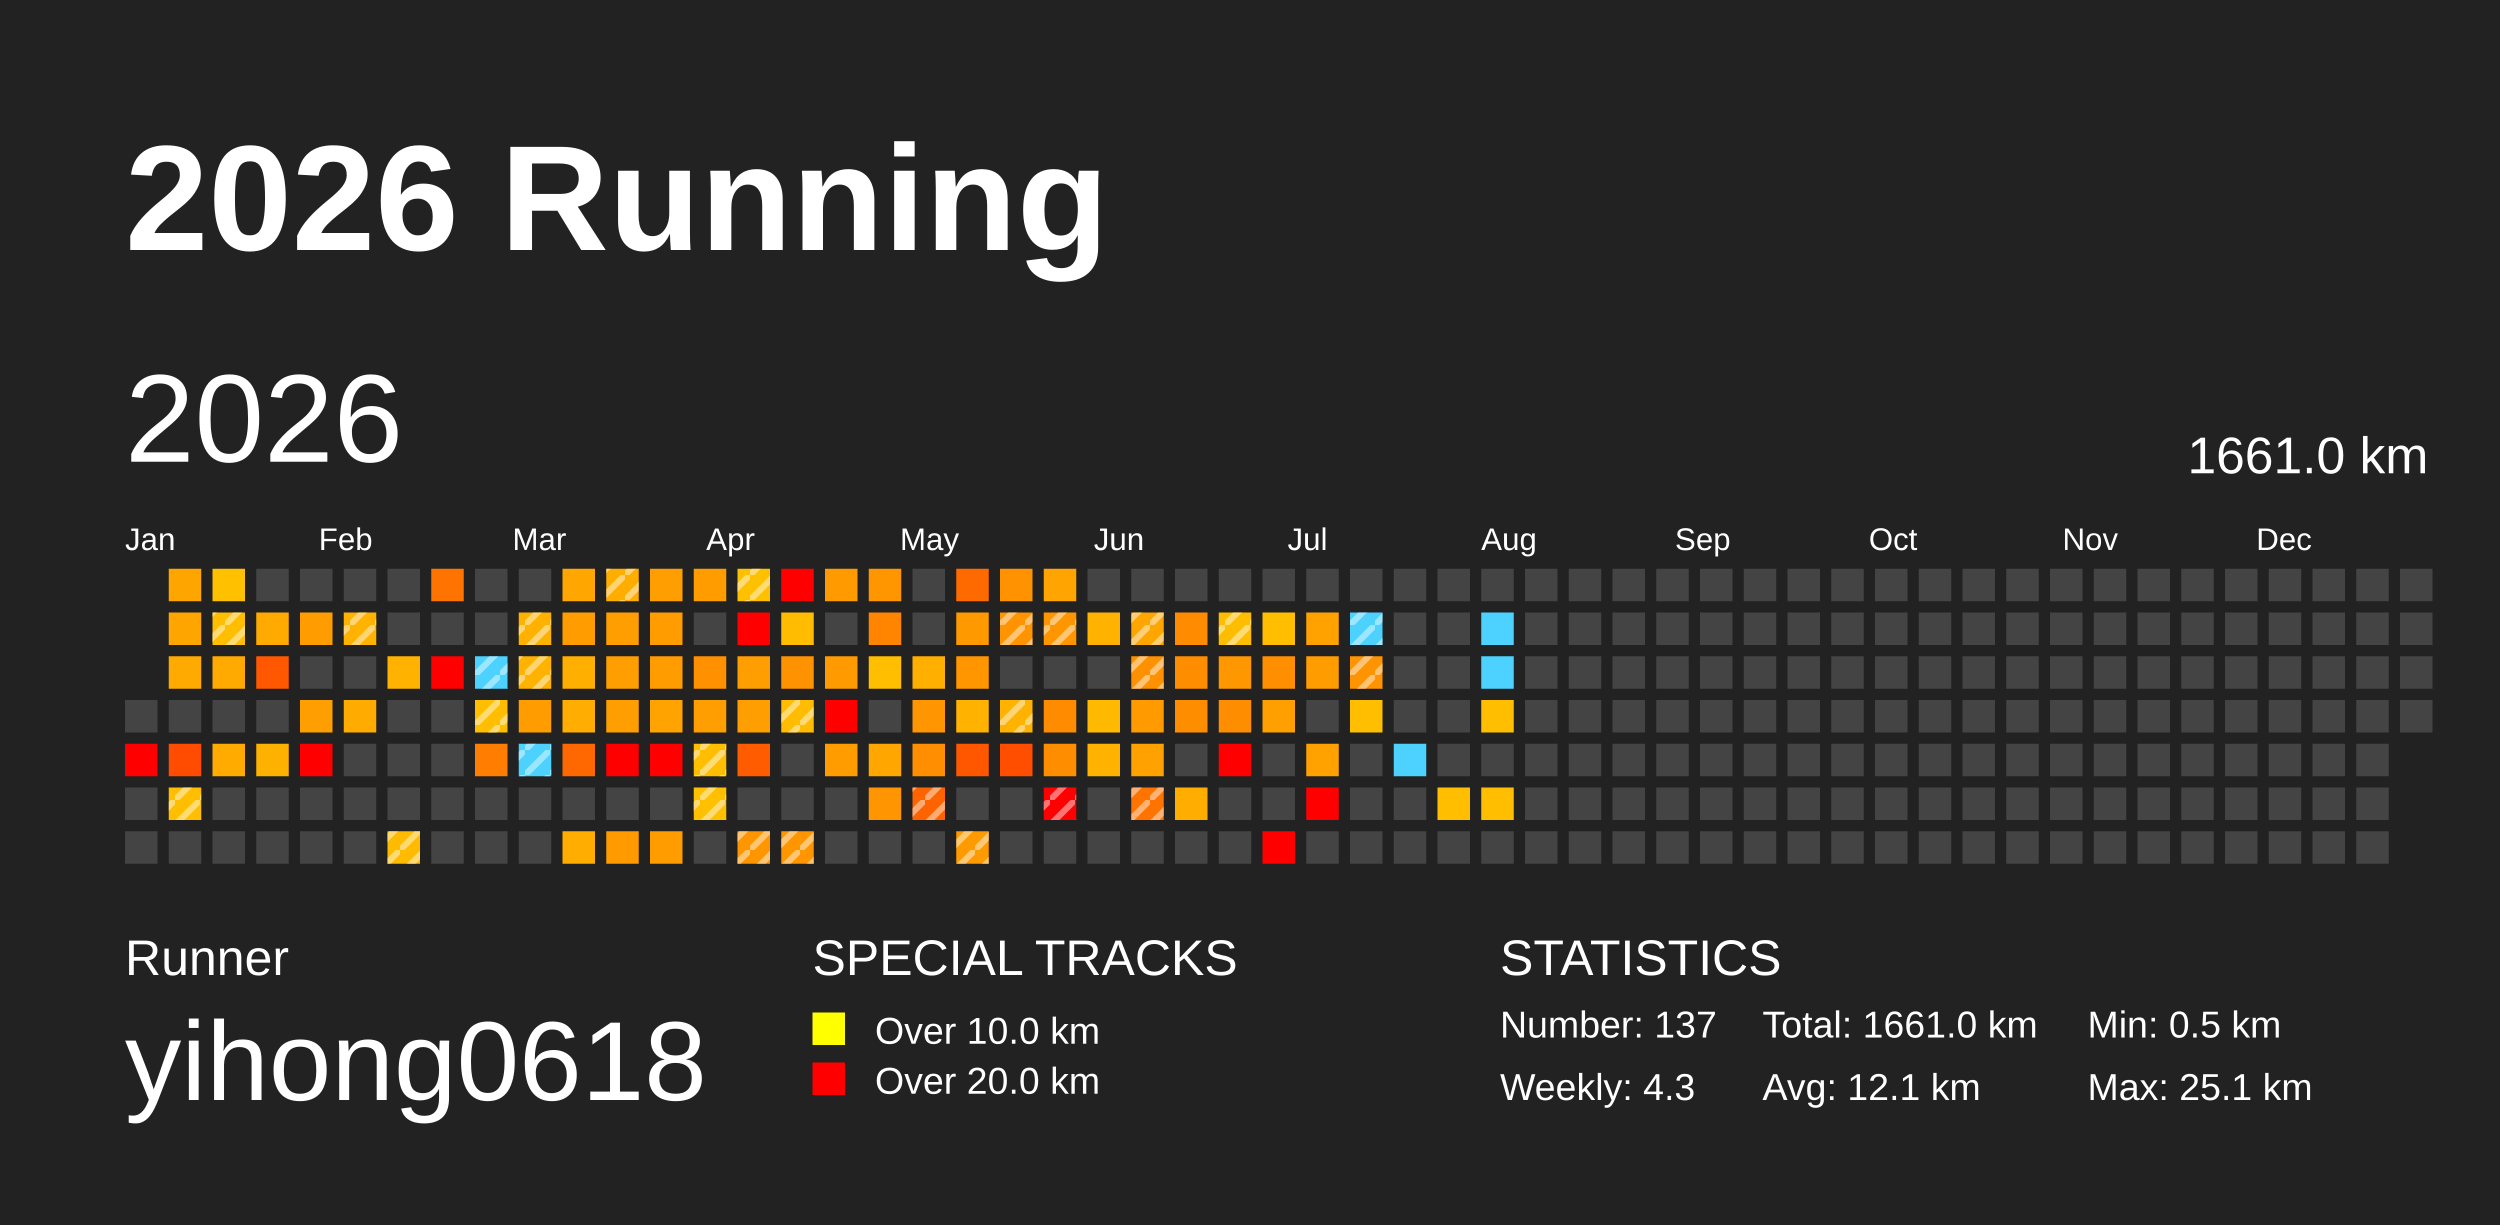
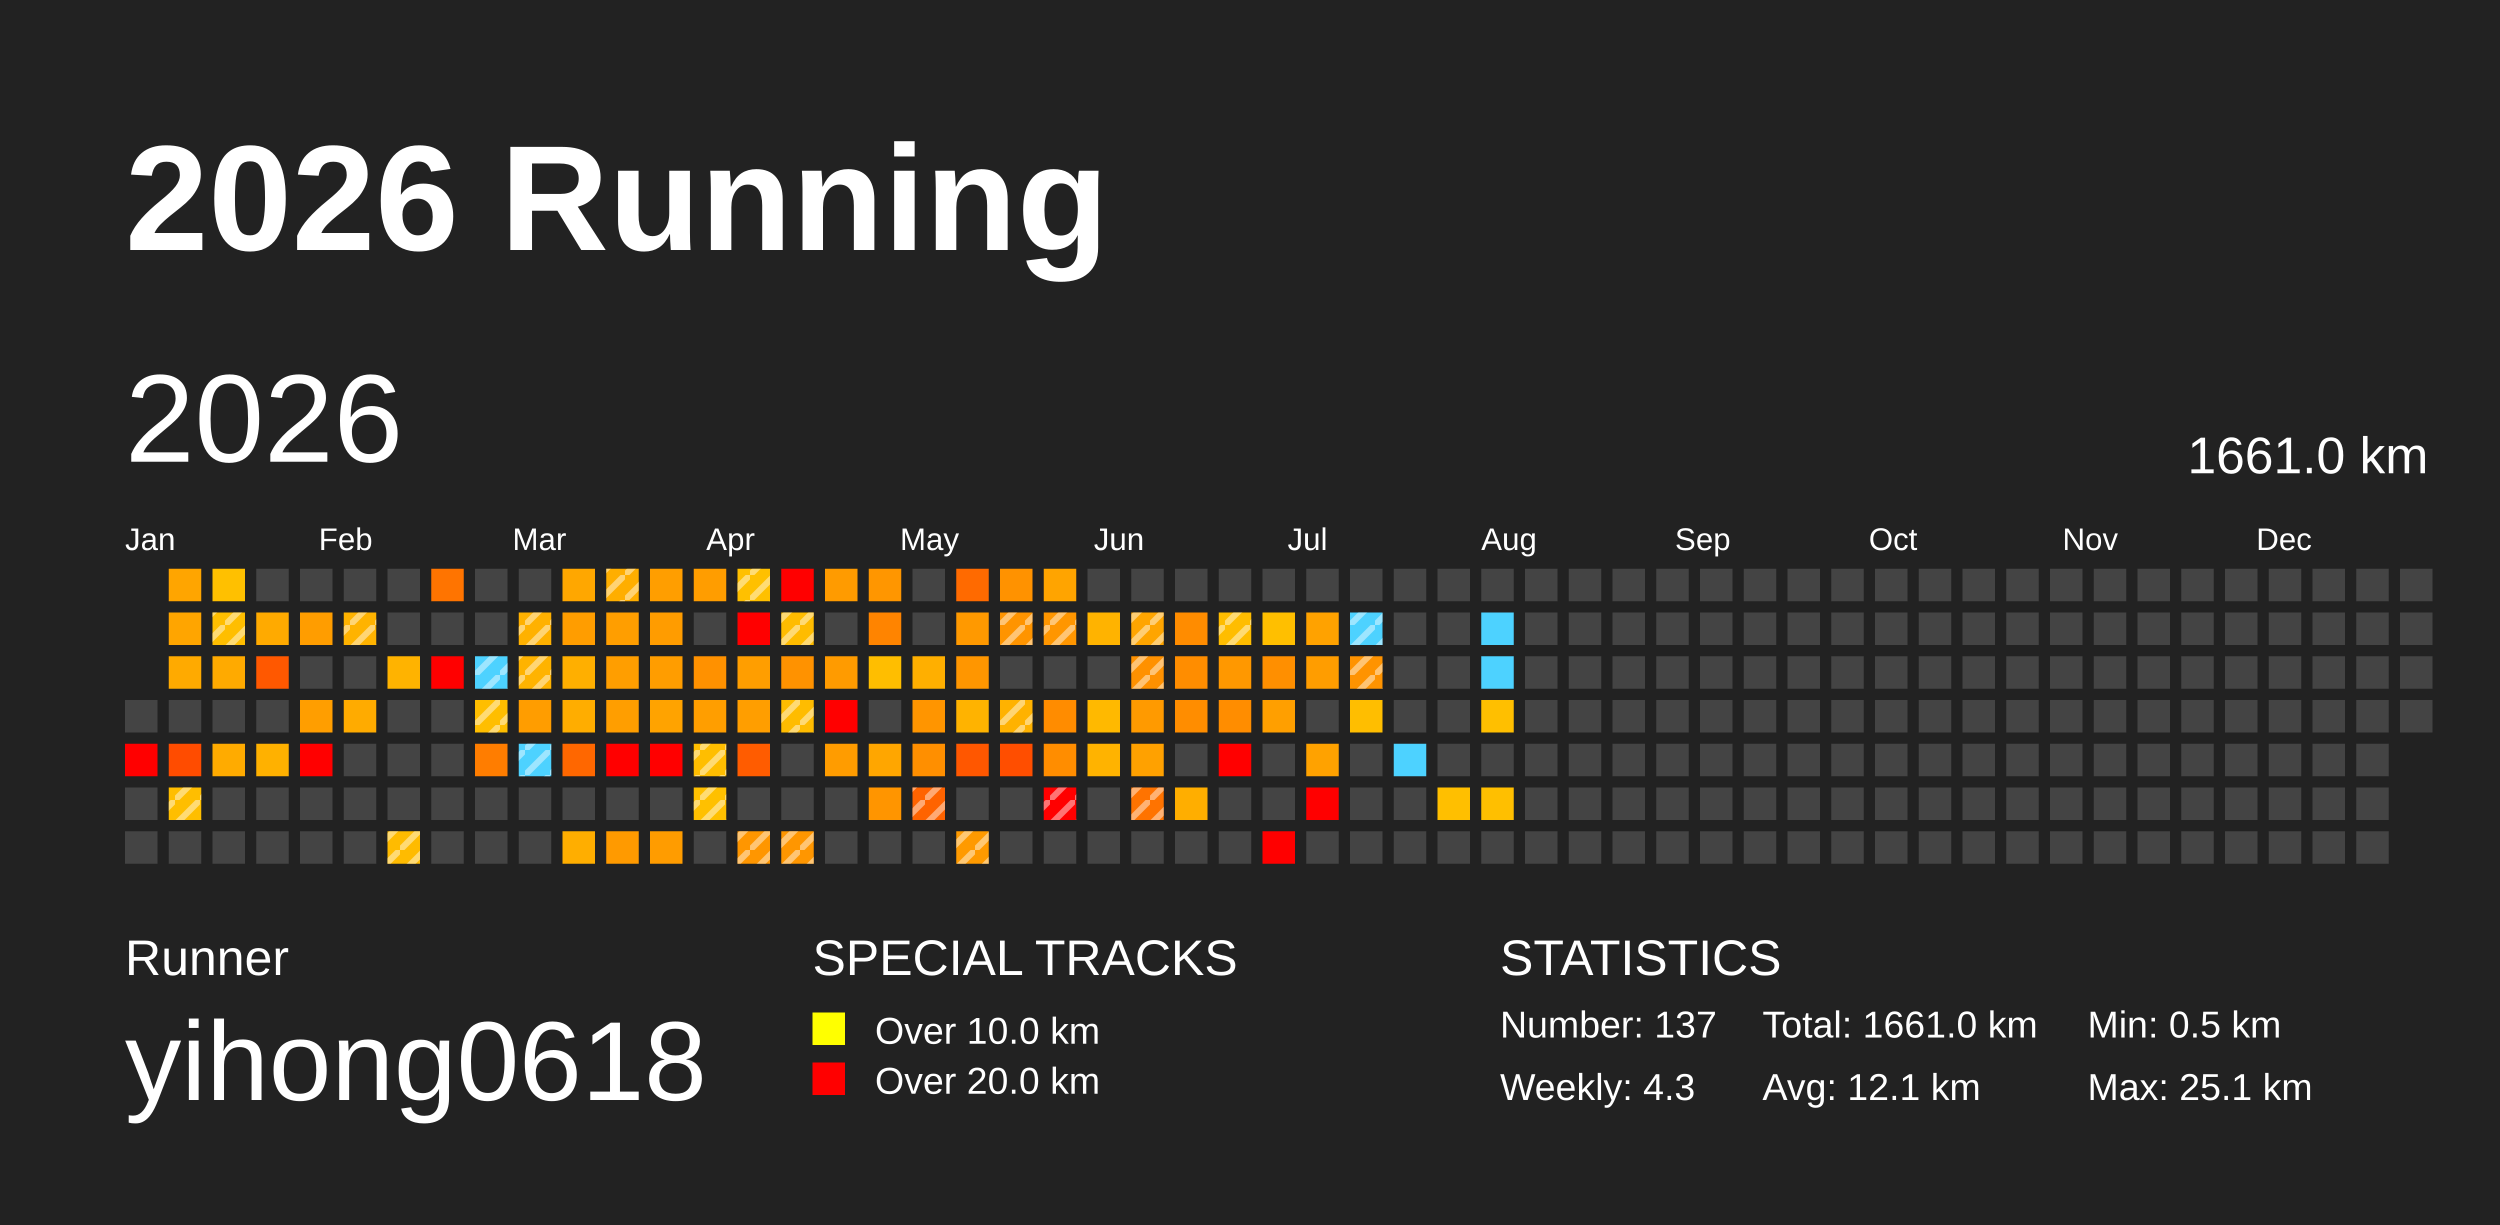
<svg xmlns="http://www.w3.org/2000/svg" baseProfile="full" height="98mm" version="1.1" viewBox="0,0,200,98" width="200mm">
  <defs>
    <pattern height="2" id="indoor-stripe" patternUnits="userSpaceOnUse" width="2">
      <line stroke="white" stroke-opacity="0.45" stroke-width="0.5" x1="0" x2="2" y1="2" y2="0" />
    </pattern>
  </defs>
  <rect fill="#222222" height="98" width="200" x="0" y="0" />
  <text fill="#FFFFFF" style="font-size:12px; font-family:Arial; font-weight:bold;" x="10" y="20">2026 Running</text>
  <text fill="#FFFFFF" style="font-size:4px; font-family:Arial" x="10" y="78">Runner</text>
  <text fill="#FFFFFF" style="font-size:9px; font-family:Arial" x="10" y="88">yihong0618</text>
  <text fill="#FFFFFF" style="font-size:4px; font-family:Arial" x="65" y="78">SPECIAL TRACKS</text>
  <rect fill="yellow" height="2.6" width="2.6" x="65" y="81" />
  <text fill="#FFFFFF" style="font-size:3px; font-family:Arial" x="70" y="83.5">Over 10.0 km</text>
  <rect fill="red" height="2.6" width="2.6" x="65" y="85" />
  <text fill="#FFFFFF" style="font-size:3px; font-family:Arial" x="70" y="87.5">Over 20.0 km</text>
  <text fill="#FFFFFF" style="font-size:4px; font-family:Arial" x="120" y="78">STATISTICS</text>
  <text fill="#FFFFFF" style="font-size:3px; font-family:Arial" x="120" y="83">Number: 137</text>
  <text fill="#FFFFFF" style="font-size:3px; font-family:Arial" x="120" y="88">Weekly: 4.3</text>
  <text fill="#FFFFFF" style="font-size:3px; font-family:Arial" x="141" y="83">Total: 1661.0 km</text>
  <text fill="#FFFFFF" style="font-size:3px; font-family:Arial" x="141" y="88">Avg: 12.1 km</text>
  <text fill="#FFFFFF" style="font-size:3px; font-family:Arial" x="167" y="83">Min: 0.5 km</text>
  <text fill="#FFFFFF" style="font-size:3px; font-family:Arial" x="167" y="88">Max: 25.1 km</text>
  <text dominant-baseline="hanging" fill="#FFFFFF" style="font-size:10.0px; font-family:Arial;" x="10" y="30">2026</text>
  <text dominant-baseline="hanging" fill="#FFFFFF" style="font-size:4.125px; font-family:Arial;" x="175" y="35">1661.0 km</text>
  <text fill="#FFFFFF" style="font-size:2.5px; font-family:Arial" x="10.0" y="44">Jan</text>
  <text fill="#FFFFFF" style="font-size:2.5px; font-family:Arial" x="25.5" y="44">Feb</text>
  <text fill="#FFFFFF" style="font-size:2.5px; font-family:Arial" x="41.0" y="44">Mar</text>
  <text fill="#FFFFFF" style="font-size:2.5px; font-family:Arial" x="56.5" y="44">Apr</text>
  <text fill="#FFFFFF" style="font-size:2.5px; font-family:Arial" x="72.0" y="44">May</text>
  <text fill="#FFFFFF" style="font-size:2.5px; font-family:Arial" x="87.5" y="44">Jun</text>
  <text fill="#FFFFFF" style="font-size:2.5px; font-family:Arial" x="103.0" y="44">Jul</text>
  <text fill="#FFFFFF" style="font-size:2.5px; font-family:Arial" x="118.5" y="44">Aug</text>
  <text fill="#FFFFFF" style="font-size:2.5px; font-family:Arial" x="134.0" y="44">Sep</text>
  <text fill="#FFFFFF" style="font-size:2.5px; font-family:Arial" x="149.5" y="44">Oct</text>
  <text fill="#FFFFFF" style="font-size:2.5px; font-family:Arial" x="165.0" y="44">Nov</text>
  <text fill="#FFFFFF" style="font-size:2.5px; font-family:Arial" x="180.5" y="44">Dec</text>
  <rect fill="#444444" height="2.6" width="2.6" x="10.0" y="56.0" />
  <rect fill="red" height="2.6" width="2.6" x="10.0" y="59.5" />
  <rect fill="#444444" height="2.6" width="2.6" x="10.0" y="63.0" />
  <rect fill="#444444" height="2.6" width="2.6" x="10.0" y="66.5" />
  <rect fill="#ffa500" height="2.6" width="2.6" x="13.5" y="45.5" />
  <rect fill="#ffa500" height="2.6" width="2.6" x="13.5" y="49.0" />
  <rect fill="#ffaa00" height="2.6" width="2.6" x="13.5" y="52.5" />
  <rect fill="#444444" height="2.6" width="2.6" x="13.5" y="56.0" />
  <rect fill="#ff4c00" height="2.6" width="2.6" x="13.5" y="59.5" />
  <rect fill="#ffbe00" height="2.6" width="2.6" x="13.5" y="63.0" />
  <rect fill="url(#indoor-stripe)" height="2.6" style="pointer-events: none;" width="2.6" x="13.5" y="63.0" />
  <rect fill="#444444" height="2.6" width="2.6" x="13.5" y="66.5" />
  <rect fill="#ffc000" height="2.6" width="2.6" x="17.0" y="45.5" />
  <rect fill="#ffbe00" height="2.6" width="2.6" x="17.0" y="49.0" />
  <rect fill="url(#indoor-stripe)" height="2.6" style="pointer-events: none;" width="2.6" x="17.0" y="49.0" />
  <rect fill="#ffaa00" height="2.6" width="2.6" x="17.0" y="52.5" />
  <rect fill="#444444" height="2.6" width="2.6" x="17.0" y="56.0" />
  <rect fill="#ffab00" height="2.6" width="2.6" x="17.0" y="59.5" />
  <rect fill="#444444" height="2.6" width="2.6" x="17.0" y="63.0" />
  <rect fill="#444444" height="2.6" width="2.6" x="17.0" y="66.5" />
  <rect fill="#444444" height="2.6" width="2.6" x="20.5" y="45.5" />
  <rect fill="#ffaa00" height="2.6" width="2.6" x="20.5" y="49.0" />
  <rect fill="#ff5800" height="2.6" width="2.6" x="20.5" y="52.5" />
  <rect fill="#444444" height="2.6" width="2.6" x="20.5" y="56.0" />
  <rect fill="#ffb100" height="2.6" width="2.6" x="20.5" y="59.5" />
  <rect fill="#444444" height="2.6" width="2.6" x="20.5" y="63.0" />
  <rect fill="#444444" height="2.6" width="2.6" x="20.5" y="66.5" />
  <rect fill="#444444" height="2.6" width="2.6" x="24.0" y="45.5" />
  <rect fill="#ff9d00" height="2.6" width="2.6" x="24.0" y="49.0" />
  <rect fill="#444444" height="2.6" width="2.6" x="24.0" y="52.5" />
  <rect fill="#ff9e00" height="2.6" width="2.6" x="24.0" y="56.0" />
  <rect fill="red" height="2.6" width="2.6" x="24.0" y="59.5" />
  <rect fill="#444444" height="2.6" width="2.6" x="24.0" y="63.0" />
  <rect fill="#444444" height="2.6" width="2.6" x="24.0" y="66.5" />
  <rect fill="#444444" height="2.6" width="2.6" x="27.5" y="45.5" />
  <rect fill="#ffb300" height="2.6" width="2.6" x="27.5" y="49.0" />
  <rect fill="url(#indoor-stripe)" height="2.6" style="pointer-events: none;" width="2.6" x="27.5" y="49.0" />
  <rect fill="#444444" height="2.6" width="2.6" x="27.5" y="52.5" />
  <rect fill="#ffab00" height="2.6" width="2.6" x="27.5" y="56.0" />
  <rect fill="#444444" height="2.6" width="2.6" x="27.5" y="59.5" />
  <rect fill="#444444" height="2.6" width="2.6" x="27.5" y="63.0" />
  <rect fill="#444444" height="2.6" width="2.6" x="27.5" y="66.5" />
  <rect fill="#444444" height="2.6" width="2.6" x="31.0" y="45.5" />
  <rect fill="#444444" height="2.6" width="2.6" x="31.0" y="49.0" />
  <rect fill="#ffb300" height="2.6" width="2.6" x="31.0" y="52.5" />
  <rect fill="#444444" height="2.6" width="2.6" x="31.0" y="56.0" />
  <rect fill="#444444" height="2.6" width="2.6" x="31.0" y="59.5" />
  <rect fill="#444444" height="2.6" width="2.6" x="31.0" y="63.0" />
  <rect fill="#ffbb00" height="2.6" width="2.6" x="31.0" y="66.5" />
  <rect fill="url(#indoor-stripe)" height="2.6" style="pointer-events: none;" width="2.6" x="31.0" y="66.5" />
  <rect fill="#ff7400" height="2.6" width="2.6" x="34.5" y="45.5" />
  <rect fill="#444444" height="2.6" width="2.6" x="34.5" y="49.0" />
  <rect fill="red" height="2.6" width="2.6" x="34.5" y="52.5" />
  <rect fill="#444444" height="2.6" width="2.6" x="34.5" y="56.0" />
  <rect fill="#444444" height="2.6" width="2.6" x="34.5" y="59.5" />
  <rect fill="#444444" height="2.6" width="2.6" x="34.5" y="63.0" />
  <rect fill="#444444" height="2.6" width="2.6" x="34.5" y="66.5" />
  <rect fill="#444444" height="2.6" width="2.6" x="38.0" y="45.5" />
  <rect fill="#444444" height="2.6" width="2.6" x="38.0" y="49.0" />
  <rect fill="#4dd2ff" height="2.6" width="2.6" x="38.0" y="52.5" />
  <rect fill="url(#indoor-stripe)" height="2.6" style="pointer-events: none;" width="2.6" x="38.0" y="52.5" />
  <rect fill="#ffbe00" height="2.6" width="2.6" x="38.0" y="56.0" />
  <rect fill="url(#indoor-stripe)" height="2.6" style="pointer-events: none;" width="2.6" x="38.0" y="56.0" />
  <rect fill="#ff7d00" height="2.6" width="2.6" x="38.0" y="59.5" />
  <rect fill="#444444" height="2.6" width="2.6" x="38.0" y="63.0" />
  <rect fill="#444444" height="2.6" width="2.6" x="38.0" y="66.5" />
  <rect fill="#444444" height="2.6" width="2.6" x="41.5" y="45.5" />
  <rect fill="#ffb100" height="2.6" width="2.6" x="41.5" y="49.0" />
  <rect fill="url(#indoor-stripe)" height="2.6" style="pointer-events: none;" width="2.6" x="41.5" y="49.0" />
  <rect fill="#ffb300" height="2.6" width="2.6" x="41.5" y="52.5" />
  <rect fill="url(#indoor-stripe)" height="2.6" style="pointer-events: none;" width="2.6" x="41.5" y="52.5" />
  <rect fill="#ff9d00" height="2.6" width="2.6" x="41.5" y="56.0" />
  <rect fill="#4dd2ff" height="2.6" width="2.6" x="41.5" y="59.5" />
  <rect fill="url(#indoor-stripe)" height="2.6" style="pointer-events: none;" width="2.6" x="41.5" y="59.5" />
  <rect fill="#444444" height="2.6" width="2.6" x="41.5" y="63.0" />
  <rect fill="#444444" height="2.6" width="2.6" x="41.5" y="66.5" />
  <rect fill="#ffa700" height="2.6" width="2.6" x="45.0" y="45.5" />
  <rect fill="#ff9d00" height="2.6" width="2.6" x="45.0" y="49.0" />
  <rect fill="#ffaf00" height="2.6" width="2.6" x="45.0" y="52.5" />
  <rect fill="#ffad00" height="2.6" width="2.6" x="45.0" y="56.0" />
  <rect fill="#ff6700" height="2.6" width="2.6" x="45.0" y="59.5" />
  <rect fill="#444444" height="2.6" width="2.6" x="45.0" y="63.0" />
  <rect fill="#ffae00" height="2.6" width="2.6" x="45.0" y="66.5" />
  <rect fill="#ffae00" height="2.6" width="2.6" x="48.5" y="45.5" />
  <rect fill="url(#indoor-stripe)" height="2.6" style="pointer-events: none;" width="2.6" x="48.5" y="45.5" />
  <rect fill="#ff9e00" height="2.6" width="2.6" x="48.5" y="49.0" />
  <rect fill="#ff9e00" height="2.6" width="2.6" x="48.5" y="52.5" />
  <rect fill="#ff9e00" height="2.6" width="2.6" x="48.5" y="56.0" />
  <rect fill="red" height="2.6" width="2.6" x="48.5" y="59.5" />
  <rect fill="#444444" height="2.6" width="2.6" x="48.5" y="63.0" />
  <rect fill="#ff9a00" height="2.6" width="2.6" x="48.5" y="66.5" />
  <rect fill="#ff9e00" height="2.6" width="2.6" x="52.0" y="45.5" />
  <rect fill="#ff9c00" height="2.6" width="2.6" x="52.0" y="49.0" />
  <rect fill="#ff9d00" height="2.6" width="2.6" x="52.0" y="52.5" />
  <rect fill="#ffa300" height="2.6" width="2.6" x="52.0" y="56.0" />
  <rect fill="red" height="2.6" width="2.6" x="52.0" y="59.5" />
  <rect fill="#444444" height="2.6" width="2.6" x="52.0" y="63.0" />
  <rect fill="#ff9c00" height="2.6" width="2.6" x="52.0" y="66.5" />
  <rect fill="#ff9d00" height="2.6" width="2.6" x="55.5" y="45.5" />
  <rect fill="#444444" height="2.6" width="2.6" x="55.5" y="49.0" />
  <rect fill="#ff9100" height="2.6" width="2.6" x="55.5" y="52.5" />
  <rect fill="#ff9e00" height="2.6" width="2.6" x="55.5" y="56.0" />
  <rect fill="#ffbe00" height="2.6" width="2.6" x="55.5" y="59.5" />
  <rect fill="url(#indoor-stripe)" height="2.6" style="pointer-events: none;" width="2.6" x="55.5" y="59.5" />
  <rect fill="#ffc000" height="2.6" width="2.6" x="55.5" y="63.0" />
  <rect fill="url(#indoor-stripe)" height="2.6" style="pointer-events: none;" width="2.6" x="55.5" y="63.0" />
  <rect fill="#444444" height="2.6" width="2.6" x="55.5" y="66.5" />
  <rect fill="#ffc000" height="2.6" width="2.6" x="59.0" y="45.5" />
  <rect fill="url(#indoor-stripe)" height="2.6" style="pointer-events: none;" width="2.6" x="59.0" y="45.5" />
  <rect fill="red" height="2.6" width="2.6" x="59.0" y="49.0" />
  <rect fill="#ff9e00" height="2.6" width="2.6" x="59.0" y="52.5" />
  <rect fill="#ff9e00" height="2.6" width="2.6" x="59.0" y="56.0" />
  <rect fill="#ff5c00" height="2.6" width="2.6" x="59.0" y="59.5" />
  <rect fill="#444444" height="2.6" width="2.6" x="59.0" y="63.0" />
  <rect fill="#ff9600" height="2.6" width="2.6" x="59.0" y="66.5" />
  <rect fill="url(#indoor-stripe)" height="2.6" style="pointer-events: none;" width="2.6" x="59.0" y="66.5" />
  <rect fill="red" height="2.6" width="2.6" x="62.5" y="45.5" />
  <rect fill="#ffbc00" height="2.6" width="2.6" x="62.5" y="49.0" />
+   <rect fill="url(#indoor-stripe)" height="2.6" style="pointer-events: none;" width="2.6" x="62.5" y="49.0" />
  <rect fill="#ff9200" height="2.6" width="2.6" x="62.5" y="52.5" />
  <rect fill="#ffbc00" height="2.6" width="2.6" x="62.5" y="56.0" />
  <rect fill="url(#indoor-stripe)" height="2.6" style="pointer-events: none;" width="2.6" x="62.5" y="56.0" />
  <rect fill="#444444" height="2.6" width="2.6" x="62.5" y="59.5" />
  <rect fill="#444444" height="2.6" width="2.6" x="62.5" y="63.0" />
  <rect fill="#ff9600" height="2.6" width="2.6" x="62.5" y="66.5" />
  <rect fill="url(#indoor-stripe)" height="2.6" style="pointer-events: none;" width="2.6" x="62.5" y="66.5" />
  <rect fill="#ff9b00" height="2.6" width="2.6" x="66.0" y="45.5" />
  <rect fill="#444444" height="2.6" width="2.6" x="66.0" y="49.0" />
  <rect fill="#ff9b00" height="2.6" width="2.6" x="66.0" y="52.5" />
  <rect fill="red" height="2.6" width="2.6" x="66.0" y="56.0" />
  <rect fill="#ff9c00" height="2.6" width="2.6" x="66.0" y="59.5" />
  <rect fill="#444444" height="2.6" width="2.6" x="66.0" y="63.0" />
  <rect fill="#444444" height="2.6" width="2.6" x="66.0" y="66.5" />
  <rect fill="#ff9600" height="2.6" width="2.6" x="69.5" y="45.5" />
  <rect fill="#ff8400" height="2.6" width="2.6" x="69.5" y="49.0" />
  <rect fill="#ffbe00" height="2.6" width="2.6" x="69.5" y="52.5" />
  <rect fill="#444444" height="2.6" width="2.6" x="69.5" y="56.0" />
  <rect fill="#ffa600" height="2.6" width="2.6" x="69.5" y="59.5" />
  <rect fill="#ff9500" height="2.6" width="2.6" x="69.5" y="63.0" />
  <rect fill="#444444" height="2.6" width="2.6" x="69.5" y="66.5" />
  <rect fill="#444444" height="2.6" width="2.6" x="73.0" y="45.5" />
  <rect fill="#444444" height="2.6" width="2.6" x="73.0" y="49.0" />
  <rect fill="#ffaf00" height="2.6" width="2.6" x="73.0" y="52.5" />
  <rect fill="#ff9500" height="2.6" width="2.6" x="73.0" y="56.0" />
  <rect fill="#ff8f00" height="2.6" width="2.6" x="73.0" y="59.5" />
  <rect fill="#ff6300" height="2.6" width="2.6" x="73.0" y="63.0" />
  <rect fill="url(#indoor-stripe)" height="2.6" style="pointer-events: none;" width="2.6" x="73.0" y="63.0" />
  <rect fill="#444444" height="2.6" width="2.6" x="73.0" y="66.5" />
  <rect fill="#ff6a00" height="2.6" width="2.6" x="76.5" y="45.5" />
  <rect fill="#ff9900" height="2.6" width="2.6" x="76.5" y="49.0" />
  <rect fill="#ff9600" height="2.6" width="2.6" x="76.5" y="52.5" />
  <rect fill="#ffb300" height="2.6" width="2.6" x="76.5" y="56.0" />
  <rect fill="#ff5700" height="2.6" width="2.6" x="76.5" y="59.5" />
  <rect fill="#444444" height="2.6" width="2.6" x="76.5" y="63.0" />
  <rect fill="#ff9a00" height="2.6" width="2.6" x="76.5" y="66.5" />
  <rect fill="url(#indoor-stripe)" height="2.6" style="pointer-events: none;" width="2.6" x="76.5" y="66.5" />
  <rect fill="#ff9200" height="2.6" width="2.6" x="80.0" y="45.5" />
  <rect fill="#ff9400" height="2.6" width="2.6" x="80.0" y="49.0" />
  <rect fill="url(#indoor-stripe)" height="2.6" style="pointer-events: none;" width="2.6" x="80.0" y="49.0" />
  <rect fill="#444444" height="2.6" width="2.6" x="80.0" y="52.5" />
  <rect fill="#ffb200" height="2.6" width="2.6" x="80.0" y="56.0" />
  <rect fill="url(#indoor-stripe)" height="2.6" style="pointer-events: none;" width="2.6" x="80.0" y="56.0" />
  <rect fill="#ff4e00" height="2.6" width="2.6" x="80.0" y="59.5" />
  <rect fill="#444444" height="2.6" width="2.6" x="80.0" y="63.0" />
  <rect fill="#444444" height="2.6" width="2.6" x="80.0" y="66.5" />
  <rect fill="#ffa400" height="2.6" width="2.6" x="83.5" y="45.5" />
  <rect fill="#ff9600" height="2.6" width="2.6" x="83.5" y="49.0" />
  <rect fill="url(#indoor-stripe)" height="2.6" style="pointer-events: none;" width="2.6" x="83.5" y="49.0" />
  <rect fill="#444444" height="2.6" width="2.6" x="83.5" y="52.5" />
  <rect fill="#ff8c00" height="2.6" width="2.6" x="83.5" y="56.0" />
  <rect fill="#ff8d00" height="2.6" width="2.6" x="83.5" y="59.5" />
  <rect fill="red" height="2.6" width="2.6" x="83.5" y="63.0" />
  <rect fill="url(#indoor-stripe)" height="2.6" style="pointer-events: none;" width="2.6" x="83.5" y="63.0" />
  <rect fill="#444444" height="2.6" width="2.6" x="83.5" y="66.5" />
  <rect fill="#444444" height="2.6" width="2.6" x="87.0" y="45.5" />
  <rect fill="#ffb300" height="2.6" width="2.6" x="87.0" y="49.0" />
  <rect fill="#444444" height="2.6" width="2.6" x="87.0" y="52.5" />
  <rect fill="#ffb900" height="2.6" width="2.6" x="87.0" y="56.0" />
  <rect fill="#ffb300" height="2.6" width="2.6" x="87.0" y="59.5" />
  <rect fill="#444444" height="2.6" width="2.6" x="87.0" y="63.0" />
  <rect fill="#444444" height="2.6" width="2.6" x="87.0" y="66.5" />
  <rect fill="#444444" height="2.6" width="2.6" x="90.5" y="45.5" />
  <rect fill="#ffa500" height="2.6" width="2.6" x="90.5" y="49.0" />
  <rect fill="url(#indoor-stripe)" height="2.6" style="pointer-events: none;" width="2.6" x="90.5" y="49.0" />
  <rect fill="#ff9100" height="2.6" width="2.6" x="90.5" y="52.5" />
  <rect fill="url(#indoor-stripe)" height="2.6" style="pointer-events: none;" width="2.6" x="90.5" y="52.5" />
  <rect fill="#ff9a00" height="2.6" width="2.6" x="90.5" y="56.0" />
  <rect fill="#ffa100" height="2.6" width="2.6" x="90.5" y="59.5" />
  <rect fill="#ff7300" height="2.6" width="2.6" x="90.5" y="63.0" />
  <rect fill="url(#indoor-stripe)" height="2.6" style="pointer-events: none;" width="2.6" x="90.5" y="63.0" />
  <rect fill="#444444" height="2.6" width="2.6" x="90.5" y="66.5" />
  <rect fill="#444444" height="2.6" width="2.6" x="94.0" y="45.5" />
  <rect fill="#ff8c00" height="2.6" width="2.6" x="94.0" y="49.0" />
  <rect fill="#ff8d00" height="2.6" width="2.6" x="94.0" y="52.5" />
  <rect fill="#ff8d00" height="2.6" width="2.6" x="94.0" y="56.0" />
  <rect fill="#444444" height="2.6" width="2.6" x="94.0" y="59.5" />
  <rect fill="#ffae00" height="2.6" width="2.6" x="94.0" y="63.0" />
  <rect fill="#444444" height="2.6" width="2.6" x="94.0" y="66.5" />
  <rect fill="#444444" height="2.6" width="2.6" x="97.5" y="45.5" />
  <rect fill="#ffbd00" height="2.6" width="2.6" x="97.5" y="49.0" />
  <rect fill="url(#indoor-stripe)" height="2.6" style="pointer-events: none;" width="2.6" x="97.5" y="49.0" />
  <rect fill="#ff9800" height="2.6" width="2.6" x="97.5" y="52.5" />
  <rect fill="#ff8d00" height="2.6" width="2.6" x="97.5" y="56.0" />
  <rect fill="red" height="2.6" width="2.6" x="97.5" y="59.5" />
  <rect fill="#444444" height="2.6" width="2.6" x="97.5" y="63.0" />
  <rect fill="#444444" height="2.6" width="2.6" x="97.5" y="66.5" />
  <rect fill="#444444" height="2.6" width="2.6" x="101.0" y="45.5" />
  <rect fill="#ffbf00" height="2.6" width="2.6" x="101.0" y="49.0" />
  <rect fill="#ff8f00" height="2.6" width="2.6" x="101.0" y="52.5" />
  <rect fill="#ff9f00" height="2.6" width="2.6" x="101.0" y="56.0" />
  <rect fill="#444444" height="2.6" width="2.6" x="101.0" y="59.5" />
  <rect fill="#444444" height="2.6" width="2.6" x="101.0" y="63.0" />
  <rect fill="red" height="2.6" width="2.6" x="101.0" y="66.5" />
  <rect fill="#444444" height="2.6" width="2.6" x="104.5" y="45.5" />
  <rect fill="#ffa200" height="2.6" width="2.6" x="104.5" y="49.0" />
  <rect fill="#ff9d00" height="2.6" width="2.6" x="104.5" y="52.5" />
  <rect fill="#444444" height="2.6" width="2.6" x="104.5" y="56.0" />
  <rect fill="#ffa200" height="2.6" width="2.6" x="104.5" y="59.5" />
  <rect fill="red" height="2.6" width="2.6" x="104.5" y="63.0" />
  <rect fill="#444444" height="2.6" width="2.6" x="104.5" y="66.5" />
  <rect fill="#444444" height="2.6" width="2.6" x="108.0" y="45.5" />
  <rect fill="#4dd2ff" height="2.6" width="2.6" x="108.0" y="49.0" />
  <rect fill="url(#indoor-stripe)" height="2.6" style="pointer-events: none;" width="2.6" x="108.0" y="49.0" />
  <rect fill="#ff9300" height="2.6" width="2.6" x="108.0" y="52.5" />
  <rect fill="url(#indoor-stripe)" height="2.6" style="pointer-events: none;" width="2.6" x="108.0" y="52.5" />
  <rect fill="#ffbe00" height="2.6" width="2.6" x="108.0" y="56.0" />
  <rect fill="#444444" height="2.6" width="2.6" x="108.0" y="59.5" />
  <rect fill="#444444" height="2.6" width="2.6" x="108.0" y="63.0" />
  <rect fill="#444444" height="2.6" width="2.6" x="108.0" y="66.5" />
  <rect fill="#444444" height="2.6" width="2.6" x="111.5" y="45.5" />
  <rect fill="#444444" height="2.6" width="2.6" x="111.5" y="49.0" />
  <rect fill="#444444" height="2.6" width="2.6" x="111.5" y="52.5" />
  <rect fill="#444444" height="2.6" width="2.6" x="111.5" y="56.0" />
  <rect fill="#4dd2ff" height="2.6" width="2.6" x="111.5" y="59.5" />
  <rect fill="#444444" height="2.6" width="2.6" x="111.5" y="63.0" />
  <rect fill="#444444" height="2.6" width="2.6" x="111.5" y="66.5" />
  <rect fill="#444444" height="2.6" width="2.6" x="115.0" y="45.5" />
  <rect fill="#444444" height="2.6" width="2.6" x="115.0" y="49.0" />
  <rect fill="#444444" height="2.6" width="2.6" x="115.0" y="52.5" />
  <rect fill="#444444" height="2.6" width="2.6" x="115.0" y="56.0" />
  <rect fill="#444444" height="2.6" width="2.6" x="115.0" y="59.5" />
  <rect fill="#ffbf00" height="2.6" width="2.6" x="115.0" y="63.0" />
  <rect fill="#444444" height="2.6" width="2.6" x="115.0" y="66.5" />
  <rect fill="#444444" height="2.6" width="2.6" x="118.5" y="45.5" />
  <rect fill="#4dd2ff" height="2.6" width="2.6" x="118.5" y="49.0" />
  <rect fill="#4dd2ff" height="2.6" width="2.6" x="118.5" y="52.5" />
  <rect fill="#ffbf00" height="2.6" width="2.6" x="118.5" y="56.0" />
  <rect fill="#444444" height="2.6" width="2.6" x="118.5" y="59.5" />
  <rect fill="#ffbf00" height="2.6" width="2.6" x="118.5" y="63.0" />
  <rect fill="#444444" height="2.6" width="2.6" x="118.5" y="66.5" />
  <rect fill="#444444" height="2.6" width="2.6" x="122.0" y="45.5" />
  <rect fill="#444444" height="2.6" width="2.6" x="122.0" y="49.0" />
  <rect fill="#444444" height="2.6" width="2.6" x="122.0" y="52.5" />
  <rect fill="#444444" height="2.6" width="2.6" x="122.0" y="56.0" />
  <rect fill="#444444" height="2.6" width="2.6" x="122.0" y="59.5" />
  <rect fill="#444444" height="2.6" width="2.6" x="122.0" y="63.0" />
  <rect fill="#444444" height="2.6" width="2.6" x="122.0" y="66.5" />
  <rect fill="#444444" height="2.6" width="2.6" x="125.5" y="45.5" />
  <rect fill="#444444" height="2.6" width="2.6" x="125.5" y="49.0" />
  <rect fill="#444444" height="2.6" width="2.6" x="125.5" y="52.5" />
  <rect fill="#444444" height="2.6" width="2.6" x="125.5" y="56.0" />
  <rect fill="#444444" height="2.6" width="2.6" x="125.5" y="59.5" />
  <rect fill="#444444" height="2.6" width="2.6" x="125.5" y="63.0" />
  <rect fill="#444444" height="2.6" width="2.6" x="125.5" y="66.5" />
  <rect fill="#444444" height="2.6" width="2.6" x="129.0" y="45.5" />
  <rect fill="#444444" height="2.6" width="2.6" x="129.0" y="49.0" />
  <rect fill="#444444" height="2.6" width="2.6" x="129.0" y="52.5" />
  <rect fill="#444444" height="2.6" width="2.6" x="129.0" y="56.0" />
  <rect fill="#444444" height="2.6" width="2.6" x="129.0" y="59.5" />
  <rect fill="#444444" height="2.6" width="2.6" x="129.0" y="63.0" />
  <rect fill="#444444" height="2.6" width="2.6" x="129.0" y="66.5" />
  <rect fill="#444444" height="2.6" width="2.6" x="132.5" y="45.5" />
  <rect fill="#444444" height="2.6" width="2.6" x="132.5" y="49.0" />
  <rect fill="#444444" height="2.6" width="2.6" x="132.5" y="52.5" />
  <rect fill="#444444" height="2.6" width="2.6" x="132.5" y="56.0" />
  <rect fill="#444444" height="2.6" width="2.6" x="132.5" y="59.5" />
  <rect fill="#444444" height="2.6" width="2.6" x="132.5" y="63.0" />
  <rect fill="#444444" height="2.6" width="2.6" x="132.5" y="66.5" />
  <rect fill="#444444" height="2.6" width="2.6" x="136.0" y="45.5" />
  <rect fill="#444444" height="2.6" width="2.6" x="136.0" y="49.0" />
  <rect fill="#444444" height="2.6" width="2.6" x="136.0" y="52.5" />
  <rect fill="#444444" height="2.6" width="2.6" x="136.0" y="56.0" />
  <rect fill="#444444" height="2.6" width="2.6" x="136.0" y="59.5" />
  <rect fill="#444444" height="2.6" width="2.6" x="136.0" y="63.0" />
  <rect fill="#444444" height="2.6" width="2.6" x="136.0" y="66.5" />
  <rect fill="#444444" height="2.6" width="2.6" x="139.5" y="45.5" />
  <rect fill="#444444" height="2.6" width="2.6" x="139.5" y="49.0" />
  <rect fill="#444444" height="2.6" width="2.6" x="139.5" y="52.5" />
  <rect fill="#444444" height="2.6" width="2.6" x="139.5" y="56.0" />
  <rect fill="#444444" height="2.6" width="2.6" x="139.5" y="59.5" />
  <rect fill="#444444" height="2.6" width="2.6" x="139.5" y="63.0" />
  <rect fill="#444444" height="2.6" width="2.6" x="139.5" y="66.5" />
  <rect fill="#444444" height="2.6" width="2.6" x="143.0" y="45.5" />
  <rect fill="#444444" height="2.6" width="2.6" x="143.0" y="49.0" />
  <rect fill="#444444" height="2.6" width="2.6" x="143.0" y="52.5" />
  <rect fill="#444444" height="2.6" width="2.6" x="143.0" y="56.0" />
  <rect fill="#444444" height="2.6" width="2.6" x="143.0" y="59.5" />
  <rect fill="#444444" height="2.6" width="2.6" x="143.0" y="63.0" />
  <rect fill="#444444" height="2.6" width="2.6" x="143.0" y="66.5" />
  <rect fill="#444444" height="2.6" width="2.6" x="146.5" y="45.5" />
  <rect fill="#444444" height="2.6" width="2.6" x="146.5" y="49.0" />
  <rect fill="#444444" height="2.6" width="2.6" x="146.5" y="52.5" />
  <rect fill="#444444" height="2.6" width="2.6" x="146.5" y="56.0" />
  <rect fill="#444444" height="2.6" width="2.6" x="146.5" y="59.5" />
  <rect fill="#444444" height="2.6" width="2.6" x="146.5" y="63.0" />
  <rect fill="#444444" height="2.6" width="2.6" x="146.5" y="66.5" />
  <rect fill="#444444" height="2.6" width="2.6" x="150.0" y="45.5" />
  <rect fill="#444444" height="2.6" width="2.6" x="150.0" y="49.0" />
  <rect fill="#444444" height="2.6" width="2.6" x="150.0" y="52.5" />
  <rect fill="#444444" height="2.6" width="2.6" x="150.0" y="56.0" />
  <rect fill="#444444" height="2.6" width="2.6" x="150.0" y="59.5" />
  <rect fill="#444444" height="2.6" width="2.6" x="150.0" y="63.0" />
  <rect fill="#444444" height="2.6" width="2.6" x="150.0" y="66.5" />
  <rect fill="#444444" height="2.6" width="2.6" x="153.5" y="45.5" />
  <rect fill="#444444" height="2.6" width="2.6" x="153.5" y="49.0" />
  <rect fill="#444444" height="2.6" width="2.6" x="153.5" y="52.5" />
  <rect fill="#444444" height="2.6" width="2.6" x="153.5" y="56.0" />
  <rect fill="#444444" height="2.6" width="2.6" x="153.5" y="59.5" />
  <rect fill="#444444" height="2.6" width="2.6" x="153.5" y="63.0" />
  <rect fill="#444444" height="2.6" width="2.6" x="153.5" y="66.5" />
  <rect fill="#444444" height="2.6" width="2.6" x="157.0" y="45.5" />
  <rect fill="#444444" height="2.6" width="2.6" x="157.0" y="49.0" />
  <rect fill="#444444" height="2.6" width="2.6" x="157.0" y="52.5" />
  <rect fill="#444444" height="2.6" width="2.6" x="157.0" y="56.0" />
  <rect fill="#444444" height="2.6" width="2.6" x="157.0" y="59.5" />
  <rect fill="#444444" height="2.6" width="2.6" x="157.0" y="63.0" />
  <rect fill="#444444" height="2.6" width="2.6" x="157.0" y="66.5" />
  <rect fill="#444444" height="2.6" width="2.6" x="160.5" y="45.5" />
  <rect fill="#444444" height="2.6" width="2.6" x="160.5" y="49.0" />
  <rect fill="#444444" height="2.6" width="2.6" x="160.5" y="52.5" />
  <rect fill="#444444" height="2.6" width="2.6" x="160.5" y="56.0" />
  <rect fill="#444444" height="2.6" width="2.6" x="160.5" y="59.5" />
  <rect fill="#444444" height="2.6" width="2.6" x="160.5" y="63.0" />
  <rect fill="#444444" height="2.6" width="2.6" x="160.5" y="66.5" />
  <rect fill="#444444" height="2.6" width="2.6" x="164.0" y="45.5" />
  <rect fill="#444444" height="2.6" width="2.6" x="164.0" y="49.0" />
  <rect fill="#444444" height="2.6" width="2.6" x="164.0" y="52.5" />
  <rect fill="#444444" height="2.6" width="2.6" x="164.0" y="56.0" />
  <rect fill="#444444" height="2.6" width="2.6" x="164.0" y="59.5" />
  <rect fill="#444444" height="2.6" width="2.6" x="164.0" y="63.0" />
  <rect fill="#444444" height="2.6" width="2.6" x="164.0" y="66.5" />
  <rect fill="#444444" height="2.6" width="2.6" x="167.5" y="45.5" />
  <rect fill="#444444" height="2.6" width="2.6" x="167.5" y="49.0" />
  <rect fill="#444444" height="2.6" width="2.6" x="167.5" y="52.5" />
  <rect fill="#444444" height="2.6" width="2.6" x="167.5" y="56.0" />
  <rect fill="#444444" height="2.6" width="2.6" x="167.5" y="59.5" />
  <rect fill="#444444" height="2.6" width="2.6" x="167.5" y="63.0" />
  <rect fill="#444444" height="2.6" width="2.6" x="167.5" y="66.5" />
  <rect fill="#444444" height="2.6" width="2.6" x="171.0" y="45.5" />
  <rect fill="#444444" height="2.6" width="2.6" x="171.0" y="49.0" />
  <rect fill="#444444" height="2.6" width="2.6" x="171.0" y="52.5" />
  <rect fill="#444444" height="2.6" width="2.6" x="171.0" y="56.0" />
  <rect fill="#444444" height="2.6" width="2.6" x="171.0" y="59.5" />
  <rect fill="#444444" height="2.6" width="2.6" x="171.0" y="63.0" />
  <rect fill="#444444" height="2.6" width="2.6" x="171.0" y="66.5" />
  <rect fill="#444444" height="2.6" width="2.6" x="174.5" y="45.5" />
  <rect fill="#444444" height="2.6" width="2.6" x="174.5" y="49.0" />
  <rect fill="#444444" height="2.6" width="2.6" x="174.5" y="52.5" />
  <rect fill="#444444" height="2.6" width="2.6" x="174.5" y="56.0" />
  <rect fill="#444444" height="2.6" width="2.6" x="174.5" y="59.5" />
  <rect fill="#444444" height="2.6" width="2.6" x="174.5" y="63.0" />
  <rect fill="#444444" height="2.6" width="2.6" x="174.5" y="66.5" />
  <rect fill="#444444" height="2.6" width="2.6" x="178.0" y="45.5" />
  <rect fill="#444444" height="2.6" width="2.6" x="178.0" y="49.0" />
  <rect fill="#444444" height="2.6" width="2.6" x="178.0" y="52.5" />
  <rect fill="#444444" height="2.6" width="2.6" x="178.0" y="56.0" />
  <rect fill="#444444" height="2.6" width="2.6" x="178.0" y="59.5" />
  <rect fill="#444444" height="2.6" width="2.6" x="178.0" y="63.0" />
  <rect fill="#444444" height="2.6" width="2.6" x="178.0" y="66.5" />
  <rect fill="#444444" height="2.6" width="2.6" x="181.5" y="45.5" />
  <rect fill="#444444" height="2.6" width="2.6" x="181.5" y="49.0" />
  <rect fill="#444444" height="2.6" width="2.6" x="181.5" y="52.5" />
  <rect fill="#444444" height="2.6" width="2.6" x="181.5" y="56.0" />
  <rect fill="#444444" height="2.6" width="2.6" x="181.5" y="59.5" />
  <rect fill="#444444" height="2.6" width="2.6" x="181.5" y="63.0" />
  <rect fill="#444444" height="2.6" width="2.6" x="181.5" y="66.5" />
  <rect fill="#444444" height="2.6" width="2.6" x="185.0" y="45.5" />
  <rect fill="#444444" height="2.6" width="2.6" x="185.0" y="49.0" />
  <rect fill="#444444" height="2.6" width="2.6" x="185.0" y="52.5" />
  <rect fill="#444444" height="2.6" width="2.6" x="185.0" y="56.0" />
  <rect fill="#444444" height="2.6" width="2.6" x="185.0" y="59.5" />
  <rect fill="#444444" height="2.6" width="2.6" x="185.0" y="63.0" />
  <rect fill="#444444" height="2.6" width="2.6" x="185.0" y="66.5" />
  <rect fill="#444444" height="2.6" width="2.6" x="188.5" y="45.5" />
  <rect fill="#444444" height="2.6" width="2.6" x="188.5" y="49.0" />
  <rect fill="#444444" height="2.6" width="2.6" x="188.5" y="52.5" />
  <rect fill="#444444" height="2.6" width="2.6" x="188.5" y="56.0" />
  <rect fill="#444444" height="2.6" width="2.6" x="188.5" y="59.5" />
  <rect fill="#444444" height="2.6" width="2.6" x="188.5" y="63.0" />
  <rect fill="#444444" height="2.6" width="2.6" x="188.5" y="66.5" />
  <rect fill="#444444" height="2.6" width="2.6" x="192.0" y="45.5" />
  <rect fill="#444444" height="2.6" width="2.6" x="192.0" y="49.0" />
  <rect fill="#444444" height="2.6" width="2.6" x="192.0" y="52.5" />
  <rect fill="#444444" height="2.6" width="2.6" x="192.0" y="56.0" />
</svg>
